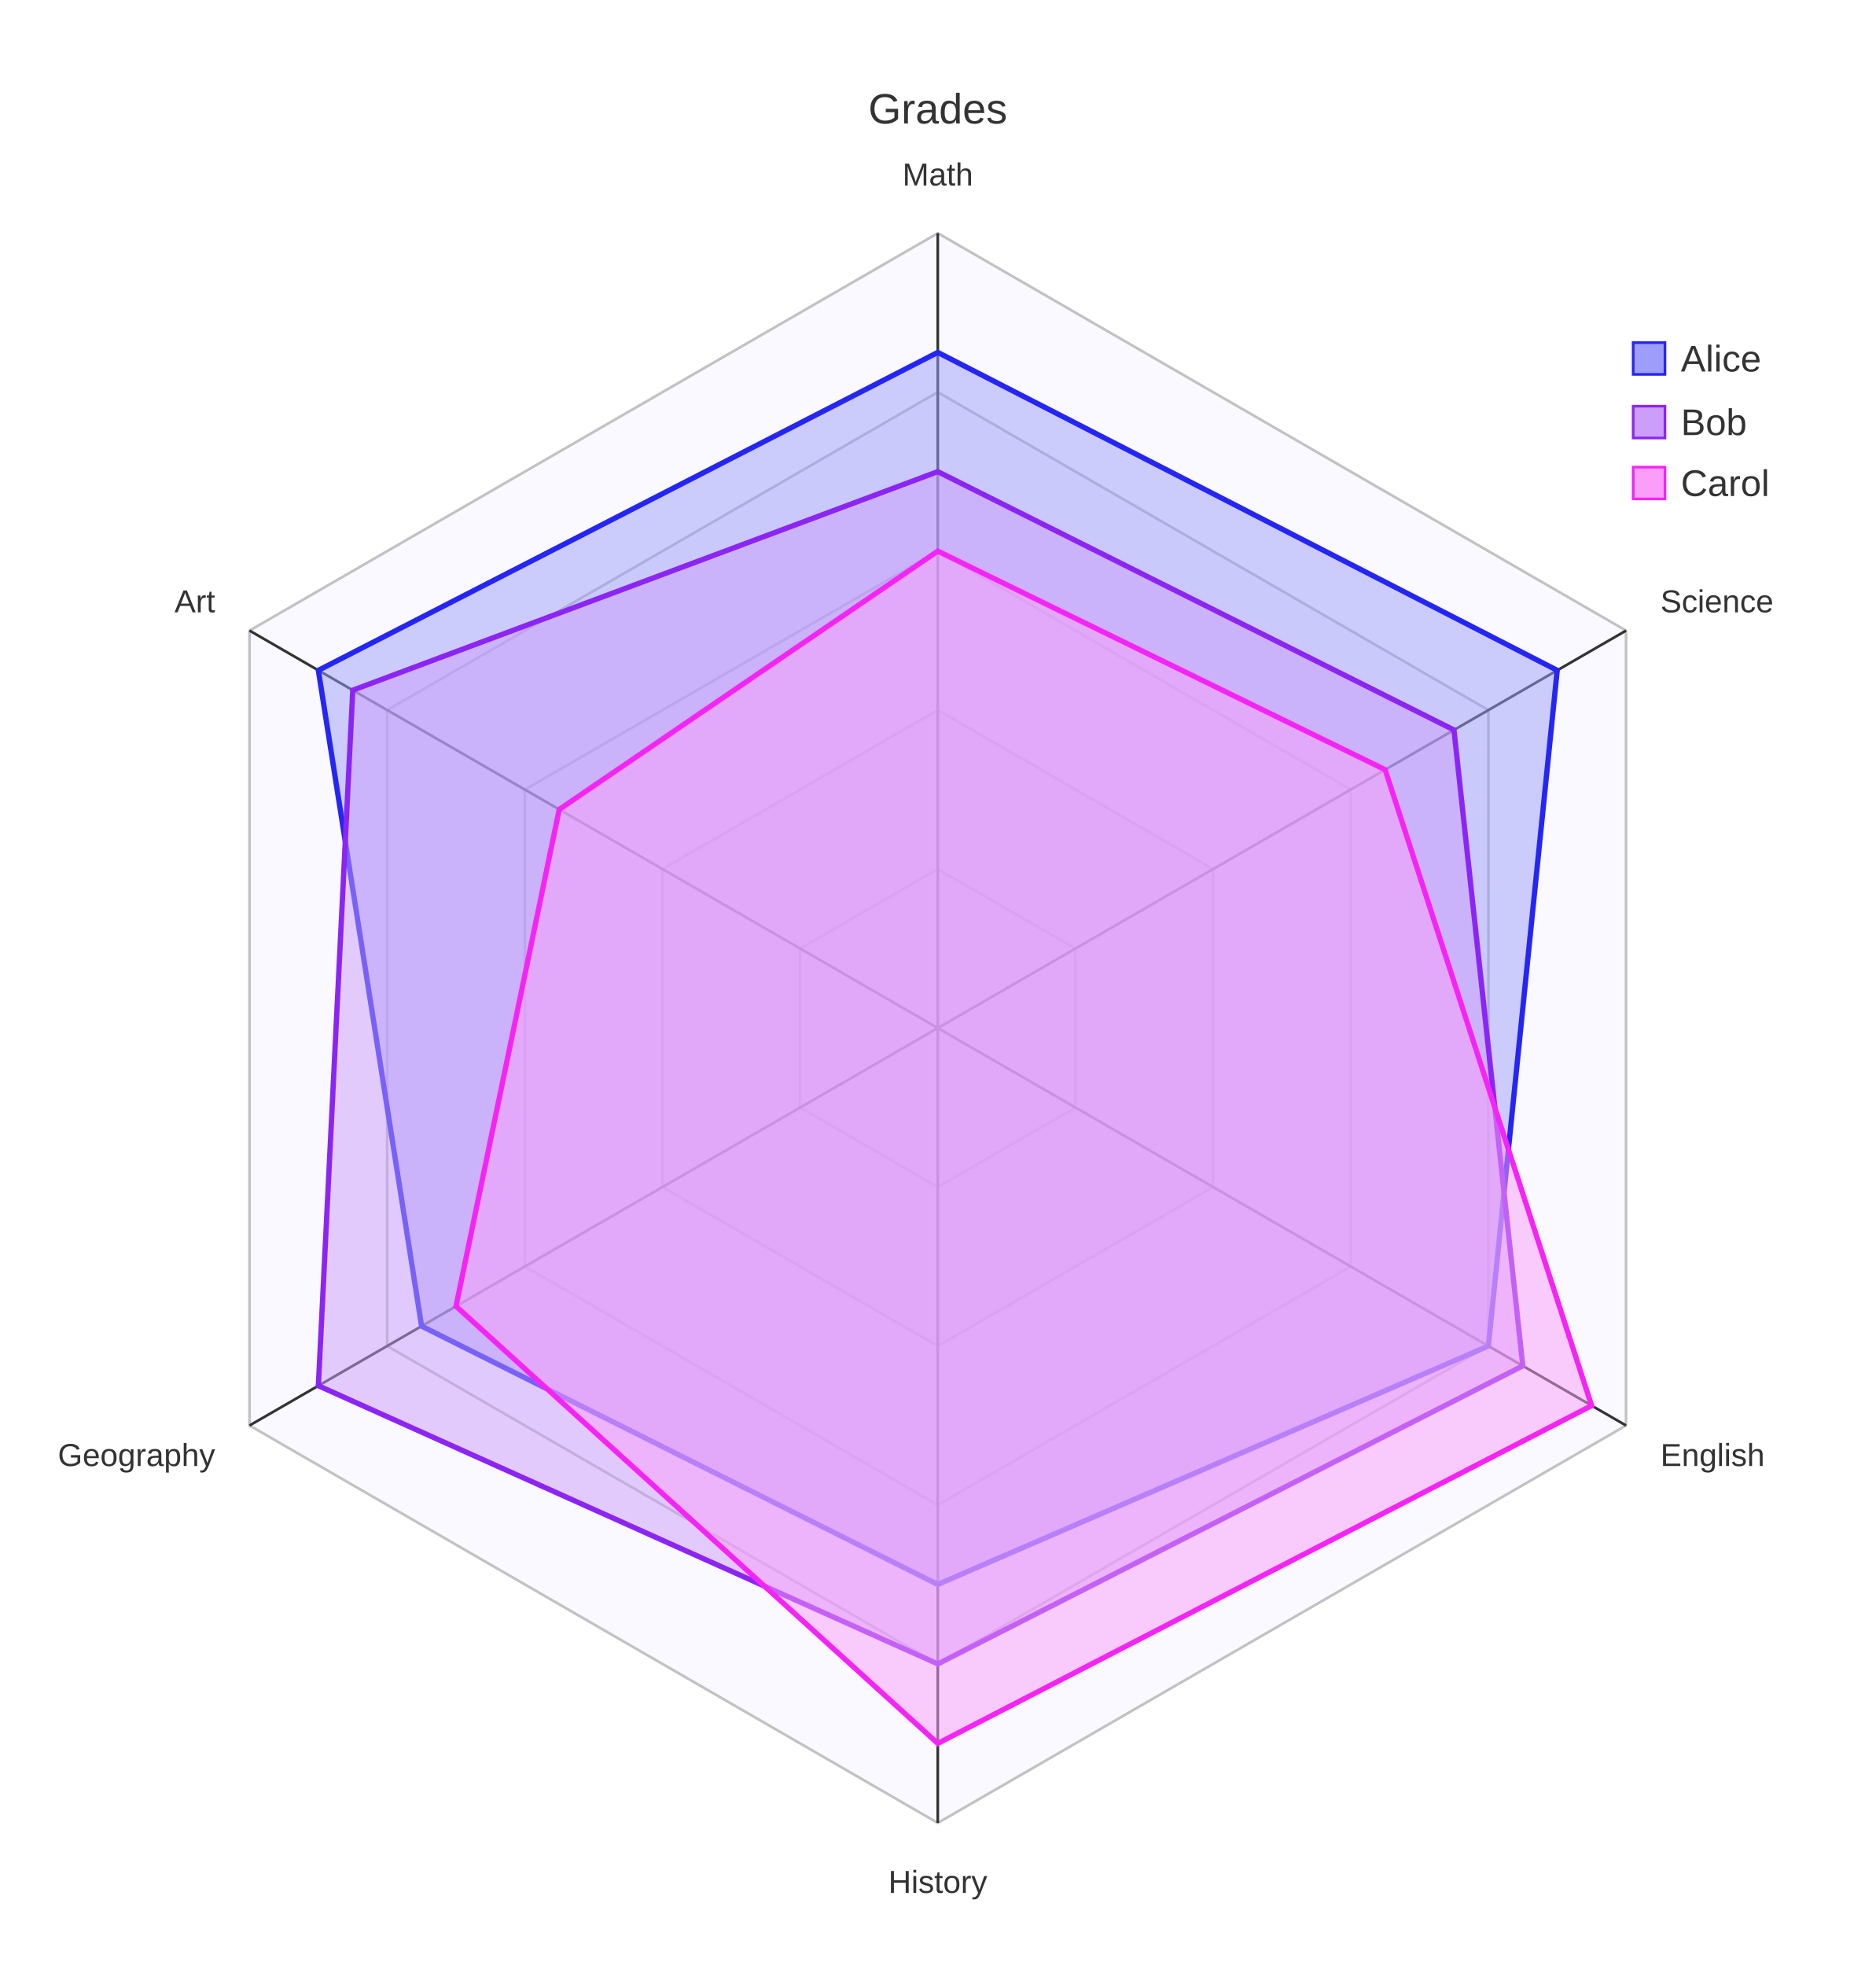
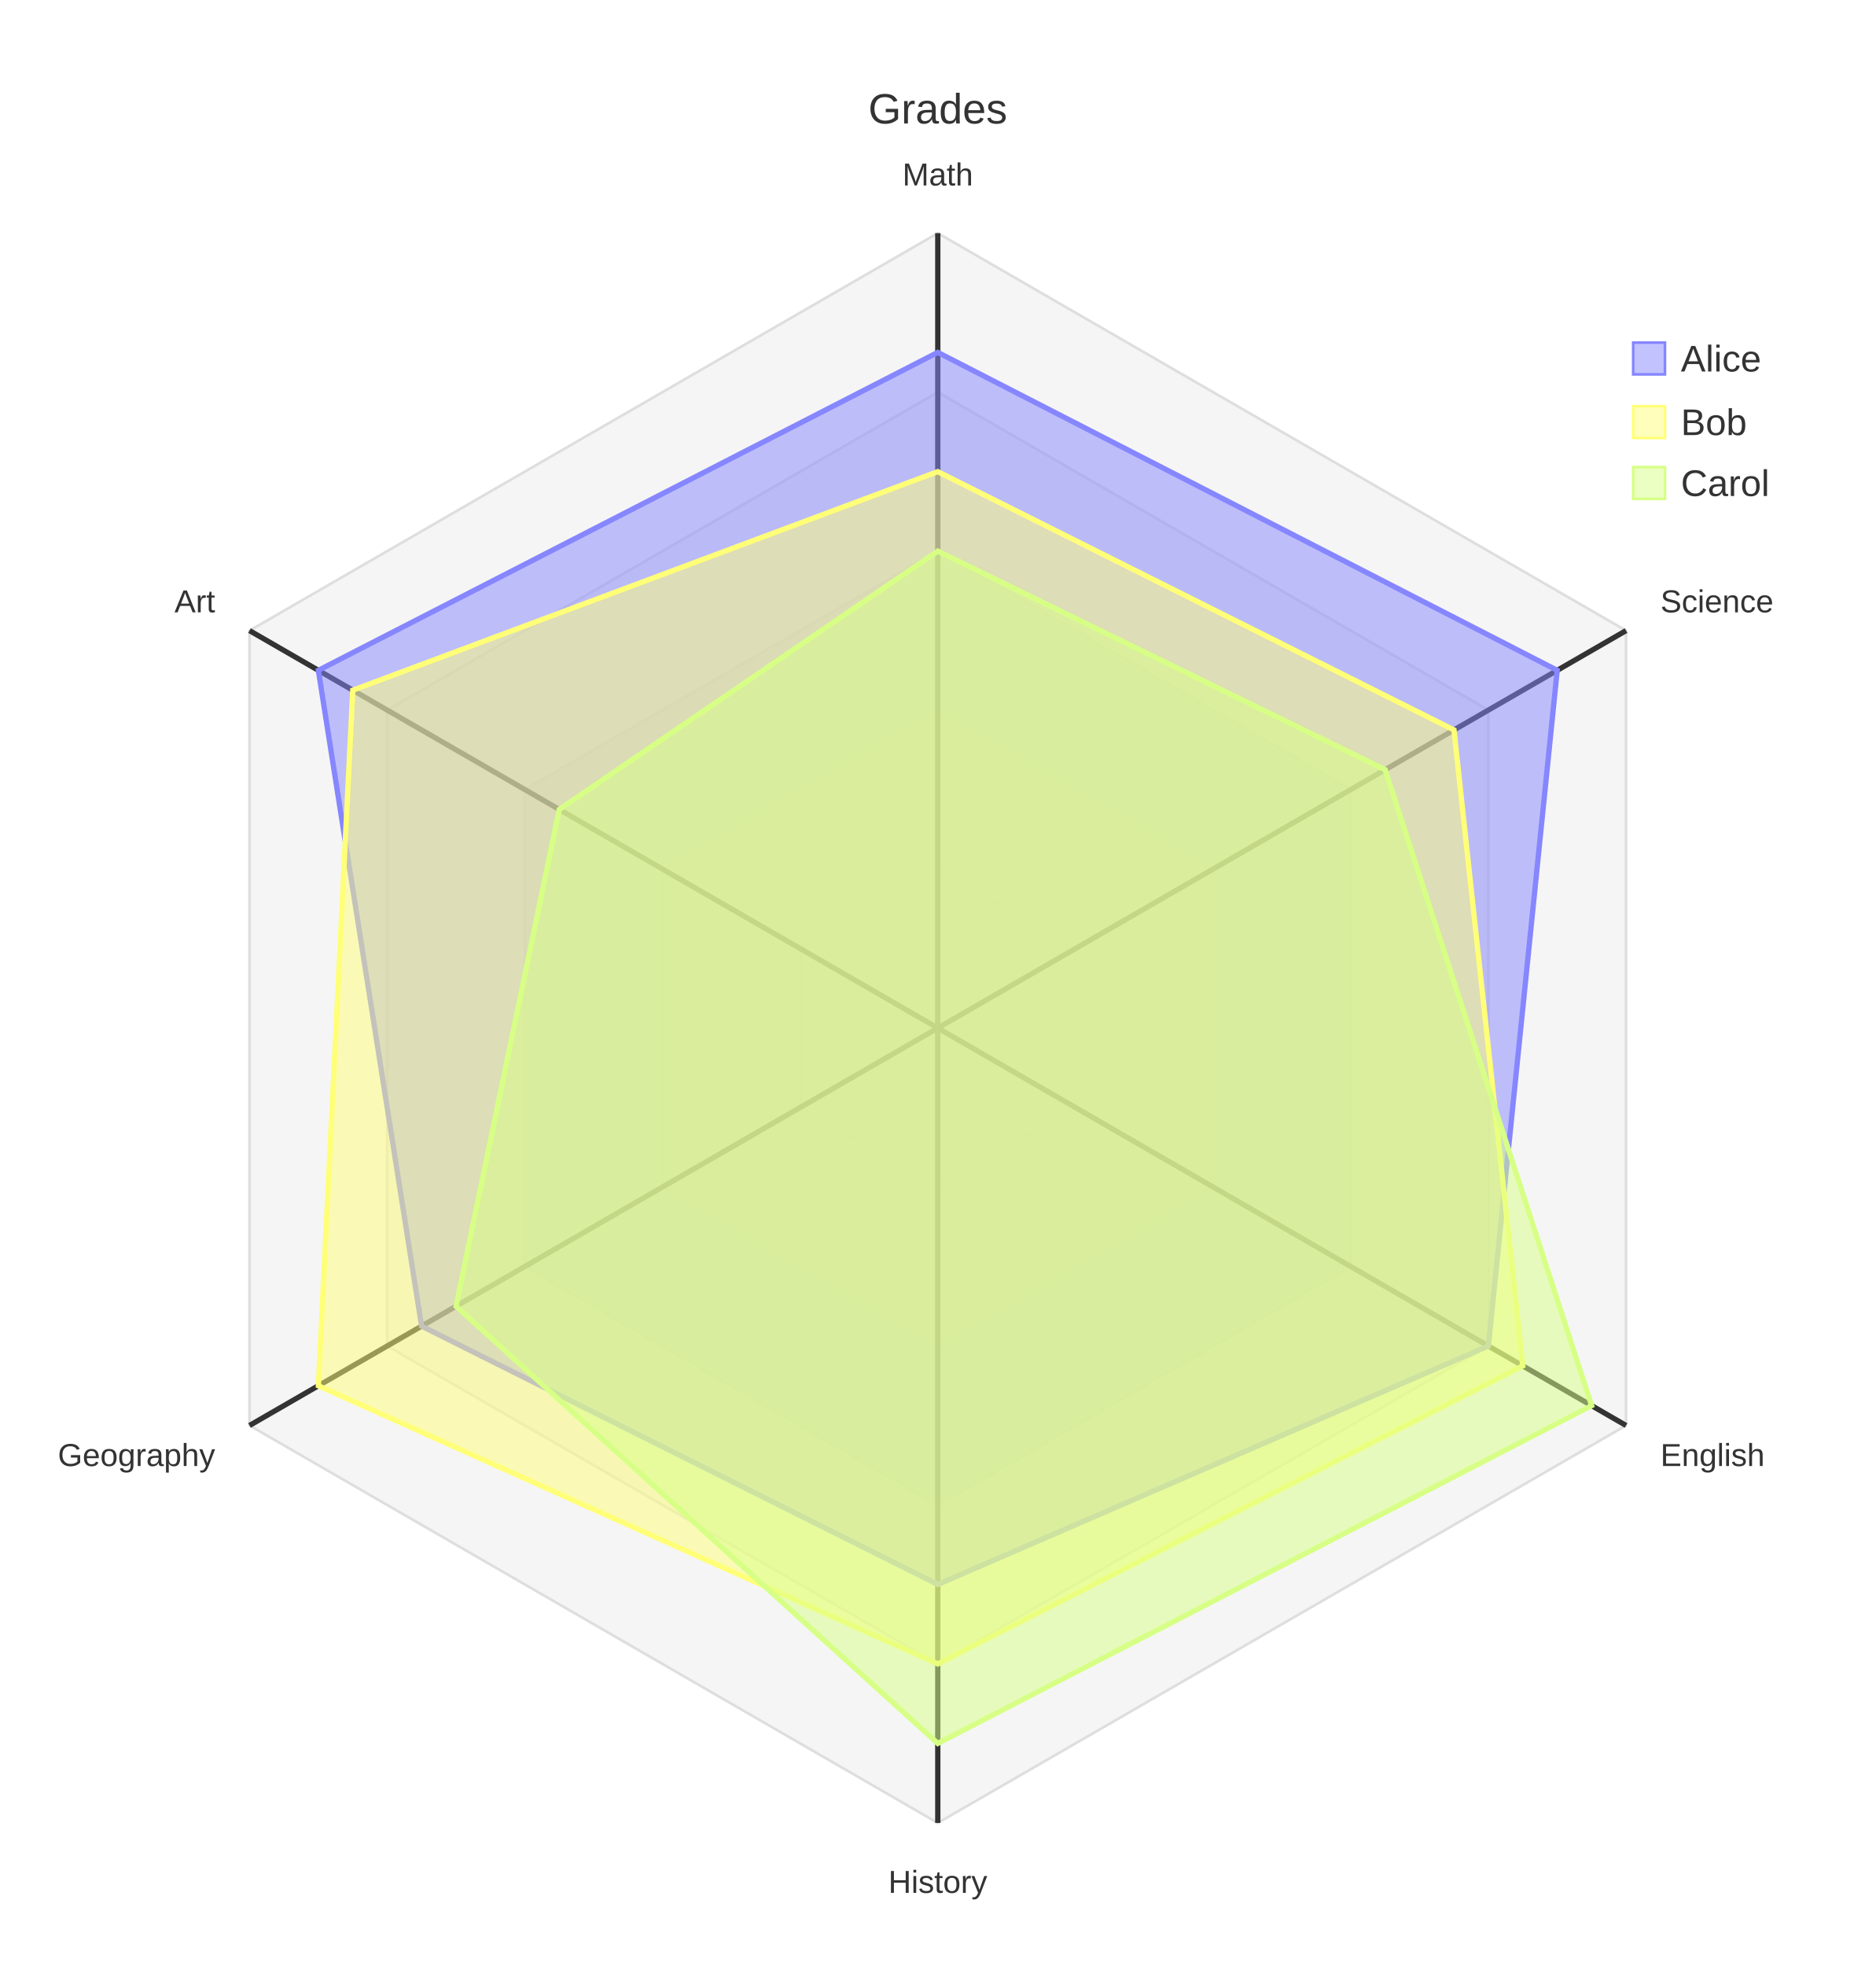
<svg xmlns="http://www.w3.org/2000/svg" id="my-svg" width="100%" class="radar" style="max-width: 708px; background-color: white;" viewBox="-4 -4 708 742" role="graphics-document document" aria-roledescription="radar">
  <style>#my-svg{font-family:"trebuchet ms", verdana, arial, sans-serif;font-size:16px;}#my-svg text{font-family:"trebuchet ms", verdana, arial, sans-serif;}</style>
  <g>
    <g class="main">
      <g class="graticule">
-         <path class="radarGraticule" d="M350,84L609.808,234L609.808,534L350,684L90.192,534L90.192,234Z" fill="#ECECFF" stroke="#333333" stroke-width="1" opacity="0.3" />
-         <path class="radarGraticule" d="M350,144L557.846,264L557.846,504L350,624L142.154,504L142.154,264Z" fill="#ECECFF" stroke="#333333" stroke-width="1" opacity="0.3" />
-         <path class="radarGraticule" d="M350,204L505.885,294L505.885,474L350,564L194.115,474L194.115,294Z" fill="#ECECFF" stroke="#333333" stroke-width="1" opacity="0.3" />
-         <path class="radarGraticule" d="M350,264L453.923,324L453.923,444L350,504L246.077,444L246.077,324Z" fill="#ECECFF" stroke="#333333" stroke-width="1" opacity="0.3" />
-         <path class="radarGraticule" d="M350,324L401.962,354L401.962,414L350,444L298.038,414L298.038,354Z" fill="#ECECFF" stroke="#333333" stroke-width="1" opacity="0.3" />
+         <path class="radarGraticule" d="M350,84L609.808,234L609.808,534L350,684L90.192,534L90.192,234Z" fill="#DEDEDE" stroke="none" opacity="0.3" />
+         <path d="M350,84L609.808,234L609.808,534L350,684L90.192,534L90.192,234Z" fill="none" stroke="#DEDEDE" stroke-width="1" />
+         <path class="radarGraticule" d="M350,144L557.846,264L557.846,504L350,624L142.154,504L142.154,264Z" fill="#DEDEDE" stroke="none" opacity="0.3" />
+         <path d="M350,144L557.846,264L557.846,504L350,624L142.154,504L142.154,264Z" fill="none" stroke="#DEDEDE" stroke-width="1" />
+         <path class="radarGraticule" d="M350,204L505.885,294L505.885,474L350,564L194.115,474L194.115,294Z" fill="#DEDEDE" stroke="none" opacity="0.3" />
+         <path d="M350,204L505.885,294L505.885,474L350,564L194.115,474L194.115,294Z" fill="none" stroke="#DEDEDE" stroke-width="1" />
+         <path class="radarGraticule" d="M350,264L453.923,324L453.923,444L350,504L246.077,444L246.077,324Z" fill="#DEDEDE" stroke="none" opacity="0.3" />
+         <path d="M350,264L453.923,324L453.923,444L350,504L246.077,444L246.077,324Z" fill="none" stroke="#DEDEDE" stroke-width="1" />
+         <path class="radarGraticule" d="M350,324L401.962,354L401.962,414L350,444L298.038,414L298.038,354Z" fill="#DEDEDE" stroke="none" opacity="0.3" />
+         <path d="M350,324L401.962,354L401.962,414L350,444L298.038,414L298.038,354Z" fill="none" stroke="#DEDEDE" stroke-width="1" />
      </g>
      <g class="axes">
-         <path class="radarAxisLine" d="M350,384L350,84" fill="none" stroke="#333333" stroke-width="1" />
+         <path class="radarAxisLine" d="M350,384L350,84" fill="none" stroke="#333333" stroke-width="2" />
        <text class="radarAxisLabel" x="350" y="66" text-anchor="middle" font-size="12" fill="#333">Math</text>
-         <path class="radarAxisLine" d="M350,384L609.808,234" fill="none" stroke="#333333" stroke-width="1" />
+         <path class="radarAxisLine" d="M350,384L609.808,234" fill="none" stroke="#333333" stroke-width="2" />
        <text class="radarAxisLabel" x="622.798" y="227.1" text-anchor="start" font-size="12" fill="#333">Science</text>
-         <path class="radarAxisLine" d="M350,384L609.808,534" fill="none" stroke="#333333" stroke-width="1" />
+         <path class="radarAxisLine" d="M350,384L609.808,534" fill="none" stroke="#333333" stroke-width="2" />
        <text class="radarAxisLabel" x="622.798" y="549.3" text-anchor="start" font-size="12" fill="#333">English</text>
-         <path class="radarAxisLine" d="M350,384L350,684" fill="none" stroke="#333333" stroke-width="1" />
+         <path class="radarAxisLine" d="M350,384L350,684" fill="none" stroke="#333333" stroke-width="2" />
        <text class="radarAxisLabel" x="350" y="710.4" text-anchor="middle" font-size="12" fill="#333">History</text>
-         <path class="radarAxisLine" d="M350,384L90.192,534" fill="none" stroke="#333333" stroke-width="1" />
+         <path class="radarAxisLine" d="M350,384L90.192,534" fill="none" stroke="#333333" stroke-width="2" />
        <text class="radarAxisLabel" x="77.202" y="549.3" text-anchor="end" font-size="12" fill="#333">Geography</text>
-         <path class="radarAxisLine" d="M350,384L90.192,234" fill="none" stroke="#333333" stroke-width="1" />
+         <path class="radarAxisLine" d="M350,384L90.192,234" fill="none" stroke="#333333" stroke-width="2" />
        <text class="radarAxisLabel" x="77.202" y="227.1" text-anchor="end" font-size="12" fill="#333">Art</text>
      </g>
      <g class="curves">
-         <path class="radarCurve-0" d="M350,129L583.827,249L557.846,504L350,594L155.144,496.5L116.173,249Z" fill="#9e9efa" stroke="none" opacity="0.5" />
-         <path d="M350,129L583.827,249L557.846,504L350,594L155.144,496.5L116.173,249Z" fill="none" stroke="#2525f4" stroke-width="2" />
-         <path class="radarCurve-1" d="M350,174L544.856,271.5L570.836,511.5L350,624L116.173,519L129.164,256.5Z" fill="#cc9efa" stroke="none" opacity="0.5" />
-         <path d="M350,174L544.856,271.5L570.836,511.5L350,624L116.173,519L129.164,256.5Z" fill="none" stroke="#8c25f4" stroke-width="2" />
-         <path class="radarCurve-2" d="M350,204L518.875,286.5L596.817,526.5L350,654L168.135,489L207.106,301.5Z" fill="#fa9efa" stroke="none" opacity="0.5" />
-         <path d="M350,204L518.875,286.5L596.817,526.5L350,654L168.135,489L207.106,301.5Z" fill="none" stroke="#f425f4" stroke-width="2" />
+         <path class="radarCurve-0" d="M350,129L583.827,249L557.846,504L350,594L155.144,496.5L116.173,249Z" fill="#8686ff" stroke="none" opacity="0.5" />
+         <path d="M350,129L583.827,249L557.846,504L350,594L155.144,496.5L116.173,249Z" fill="none" stroke="#8686ff" stroke-width="2" />
+         <path class="radarCurve-1" d="M350,174L544.856,271.5L570.836,511.5L350,624L116.173,519L129.164,256.5Z" fill="#ffff78" stroke="none" opacity="0.5" />
+         <path d="M350,174L544.856,271.5L570.836,511.5L350,624L116.173,519L129.164,256.5Z" fill="none" stroke="#ffff78" stroke-width="2" />
+         <path class="radarCurve-2" d="M350,204L518.875,286.5L596.817,526.5L350,654L168.135,489L207.106,301.5Z" fill="#d7ff86" stroke="none" opacity="0.5" />
+         <path d="M350,204L518.875,286.5L596.817,526.5L350,654L168.135,489L207.106,301.5Z" fill="none" stroke="#d7ff86" stroke-width="2" />
      </g>
      <g class="legend">
-         <rect x="612.5" y="125.3" width="12" height="12" fill="#9e9efa" stroke="#2525f4" stroke-width="1" />
+         <rect x="612.5" y="125.3" width="12" height="12" fill="#8686ff" stroke="none" opacity="0.5" />
+         <rect x="612.5" y="125.3" width="12" height="12" fill="none" stroke="#8686ff" stroke-width="1" />
        <text x="630.5" y="136.2" text-anchor="start" font-size="14" fill="#333">Alice</text>
-         <rect x="612.5" y="149.3" width="12" height="12" fill="#cc9efa" stroke="#8c25f4" stroke-width="1" />
+         <rect x="612.5" y="149.3" width="12" height="12" fill="#ffff78" stroke="none" opacity="0.5" />
+         <rect x="612.5" y="149.3" width="12" height="12" fill="none" stroke="#ffff78" stroke-width="1" />
        <text x="630.5" y="160.2" text-anchor="start" font-size="14" fill="#333">Bob</text>
-         <rect x="612.5" y="172.3" width="12" height="12" fill="#fa9efa" stroke="#f425f4" stroke-width="1" />
+         <rect x="612.5" y="172.3" width="12" height="12" fill="#d7ff86" stroke="none" opacity="0.5" />
+         <rect x="612.5" y="172.3" width="12" height="12" fill="none" stroke="#d7ff86" stroke-width="1" />
        <text x="630.5" y="183.2" text-anchor="start" font-size="14" fill="#333">Carol</text>
      </g>
      <text class="radarTitle" x="350" y="42.6" text-anchor="middle" font-size="16" fill="#333">Grades</text>
    </g>
  </g>
</svg>
